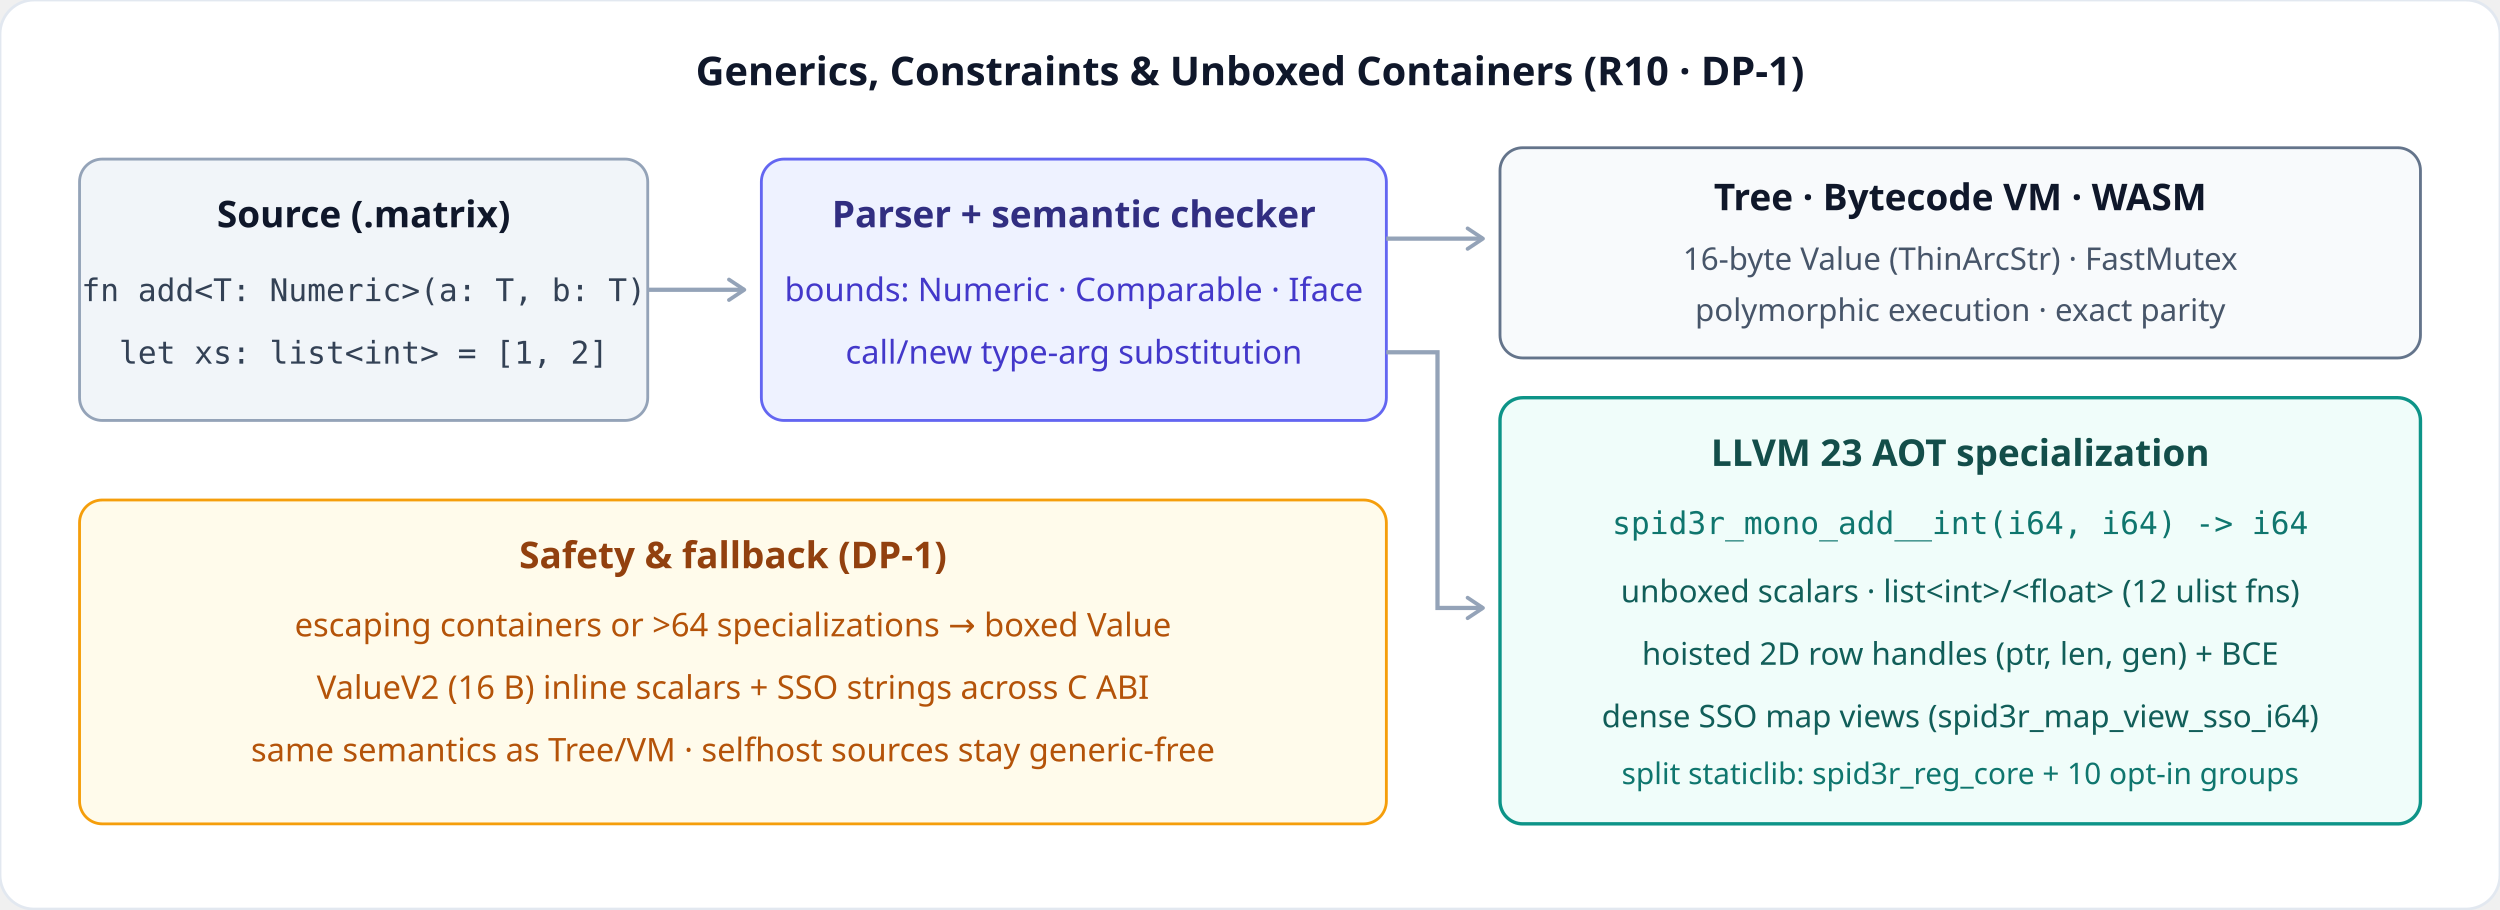
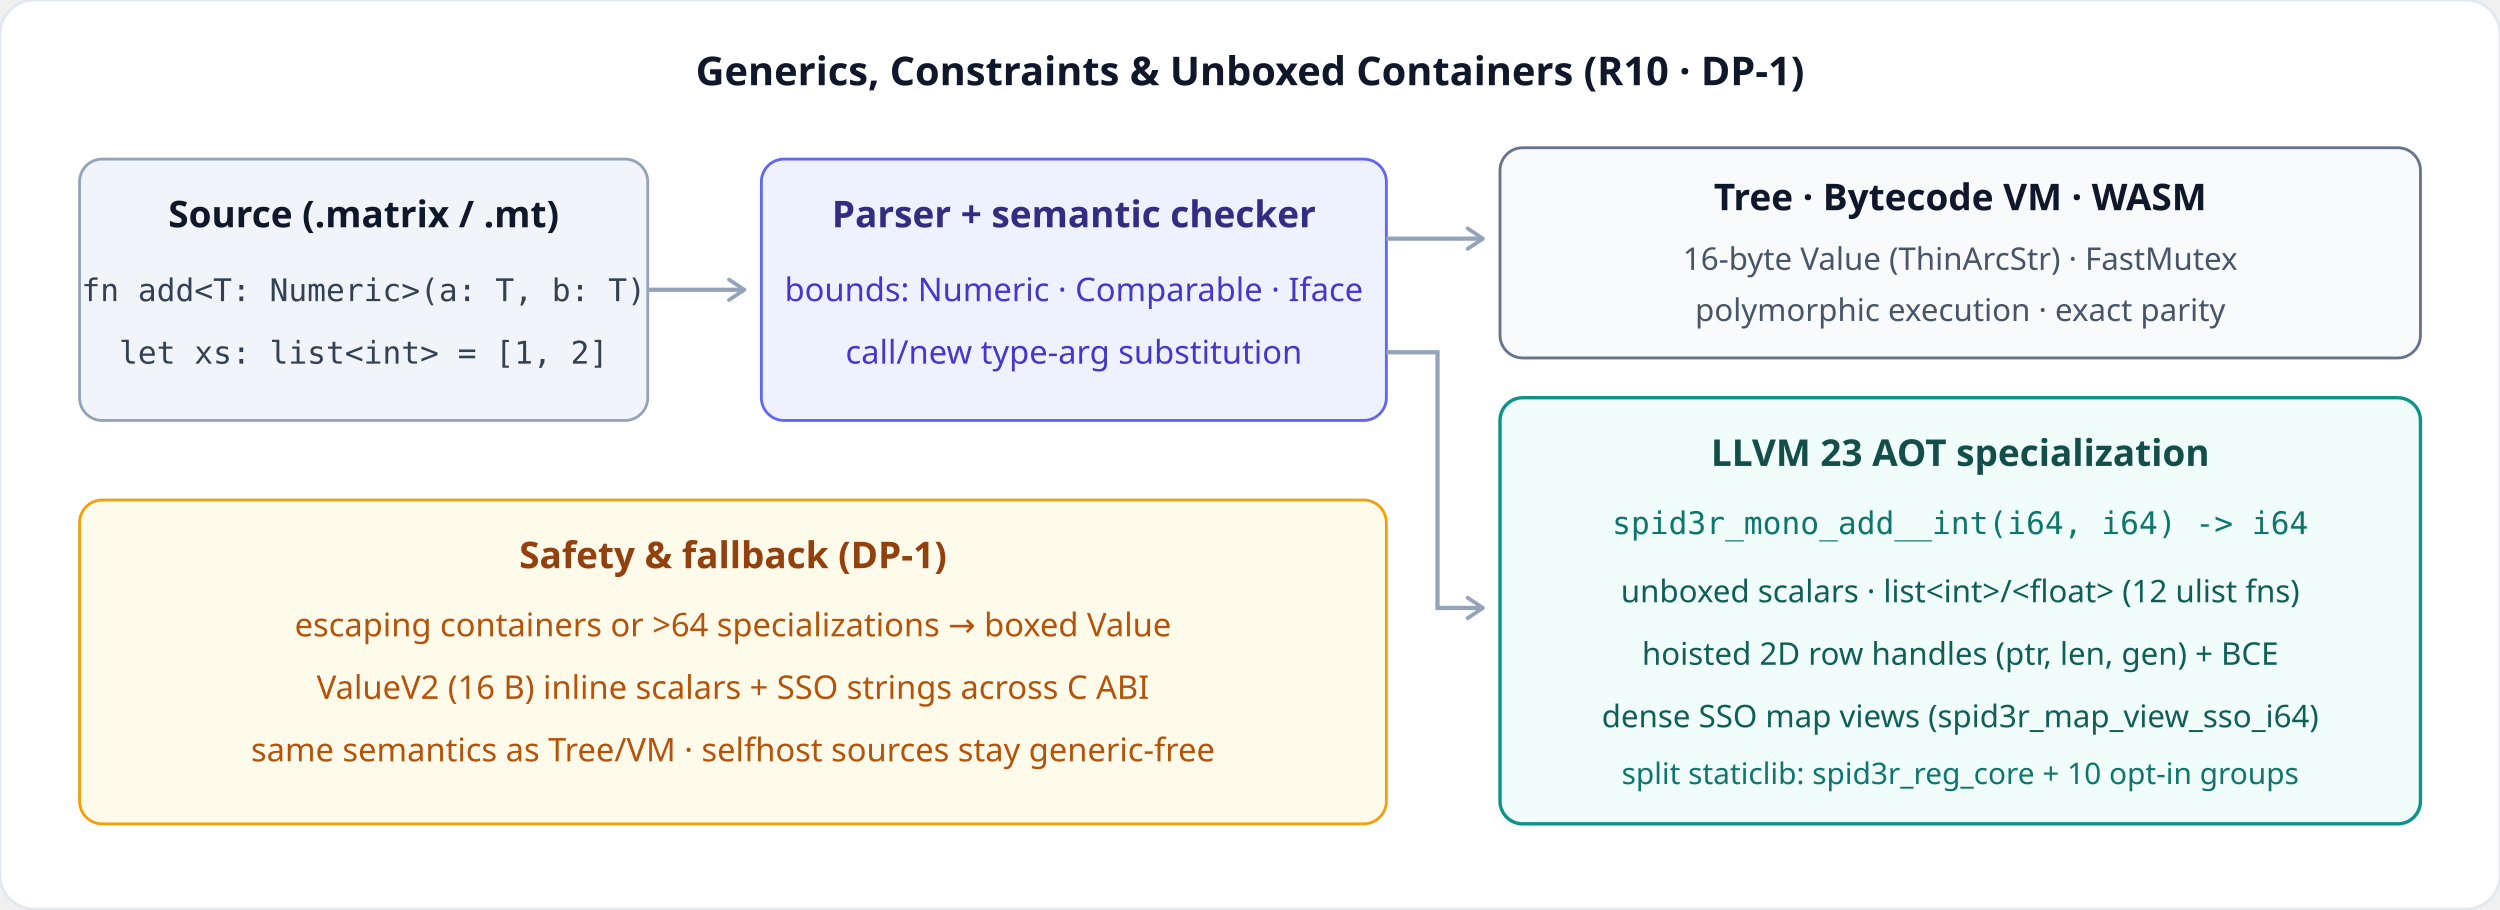
<svg xmlns="http://www.w3.org/2000/svg" viewBox="0 0 880 320" width="880" height="320" role="img">
  <defs>
    <marker id="arr-g" viewBox="0 0 10 10" refX="8" refY="5" markerWidth="6" markerHeight="6" orient="auto-start-reverse">
      <path d="M2 1L8 5L2 9" fill="none" stroke="#94A3B8" stroke-width="1.5" stroke-linecap="round" stroke-linejoin="round" />
    </marker>
  </defs>
  <rect x="0" y="0" width="880" height="320" rx="12" fill="#FFFFFF" stroke="#E2E8F0" stroke-width="1" />
  <text x="440" y="30" text-anchor="middle" font-family="ui-sans-serif, system-ui, sans-serif" font-size="14" font-weight="700" fill="#0F172A">Generics, Constraints &amp; Unboxed Containers (R10 · DP-1)</text>
  <rect x="28" y="56" width="200" height="92" rx="8" fill="#F1F5F9" stroke="#94A3B8" stroke-width="1" />
-   <text x="128" y="80" text-anchor="middle" font-family="ui-sans-serif, system-ui, sans-serif" font-size="13" font-weight="600" fill="#0F172A">Source (.matrix)</text>
+   <text x="128" y="80" text-anchor="middle" font-family="ui-sans-serif, system-ui, sans-serif" font-size="13" font-weight="600" fill="#0F172A">Source (.matrix / .mt)</text>
  <text x="128" y="106" text-anchor="middle" font-family="ui-monospace, SFMono-Regular, Menlo, Consolas, monospace" font-size="11" fill="#334155">fn add&lt;T: Numeric&gt;(a: T, b: T)</text>
  <text x="128" y="128" text-anchor="middle" font-family="ui-monospace, SFMono-Regular, Menlo, Consolas, monospace" font-size="11" fill="#334155">let xs: list&lt;int&gt; = [1, 2]</text>
  <path d="M228 102 L262 102" fill="none" stroke="#94A3B8" stroke-width="1.5" marker-end="url(#arr-g)" />
  <rect x="268" y="56" width="220" height="92" rx="8" fill="#EEF2FF" stroke="#6366F1" stroke-width="1" />
  <text x="378" y="80" text-anchor="middle" font-family="ui-sans-serif, system-ui, sans-serif" font-size="13" font-weight="600" fill="#312E81">Parser + semantic checker</text>
  <text x="378" y="106" text-anchor="middle" font-family="ui-sans-serif, system-ui, sans-serif" font-size="11.5" fill="#4338CA">bounds: Numeric · Comparable · Iface</text>
  <text x="378" y="128" text-anchor="middle" font-family="ui-sans-serif, system-ui, sans-serif" font-size="11.5" fill="#4338CA">call/new type-arg substitution</text>
  <path d="M488 84 L522 84" fill="none" stroke="#94A3B8" stroke-width="1.5" marker-end="url(#arr-g)" />
  <path d="M488 124 L506 124 L506 214 L522 214" fill="none" stroke="#94A3B8" stroke-width="1.5" marker-end="url(#arr-g)" />
  <rect x="528" y="52" width="324" height="74" rx="8" fill="#F8FAFC" stroke="#64748B" stroke-width="1" />
  <text x="690" y="74" text-anchor="middle" font-family="ui-sans-serif, system-ui, sans-serif" font-size="13" font-weight="600" fill="#0F172A">Tree · Bytecode VM · WASM</text>
  <text x="690" y="95" text-anchor="middle" font-family="ui-sans-serif, system-ui, sans-serif" font-size="11" fill="#475569">16-byte Value (ThinArcStr) · FastMutex</text>
  <text x="690" y="113" text-anchor="middle" font-family="ui-sans-serif, system-ui, sans-serif" font-size="11" fill="#475569">polymorphic execution · exact parity</text>
  <rect x="528" y="140" width="324" height="150" rx="8" fill="#F0FDFA" stroke="#0D9488" stroke-width="1.2" />
  <text x="690" y="164" text-anchor="middle" font-family="ui-sans-serif, system-ui, sans-serif" font-size="13" font-weight="600" fill="#134E4A">LLVM 23 AOT specialization</text>
  <text x="690" y="188" text-anchor="middle" font-family="ui-monospace, SFMono-Regular, Menlo, Consolas, monospace" font-size="11" fill="#0F766E">spid3r_mono_add__int(i64, i64) -&gt; i64</text>
  <text x="690" y="212" text-anchor="middle" font-family="ui-sans-serif, system-ui, sans-serif" font-size="11" fill="#115E59">unboxed scalars · list&lt;int&gt;/&lt;float&gt; (12 ulist fns)</text>
  <text x="690" y="234" text-anchor="middle" font-family="ui-sans-serif, system-ui, sans-serif" font-size="11" fill="#115E59">hoisted 2D row handles (ptr, len, gen) + BCE</text>
  <text x="690" y="256" text-anchor="middle" font-family="ui-sans-serif, system-ui, sans-serif" font-size="11" fill="#115E59">dense SSO map views (spid3r_map_view_sso_i64)</text>
  <text x="690" y="276" text-anchor="middle" font-family="ui-sans-serif, system-ui, sans-serif" font-size="10.5" fill="#0F766E">split staticlib: spid3r_reg_core + 10 opt-in groups</text>
  <rect x="28" y="176" width="460" height="114" rx="8" fill="#FFFBEB" stroke="#F59E0B" stroke-width="1" />
  <text x="258" y="200" text-anchor="middle" font-family="ui-sans-serif, system-ui, sans-serif" font-size="13" font-weight="600" fill="#92400E">Safety &amp; fallback (DP-1)</text>
  <text x="258" y="224" text-anchor="middle" font-family="ui-sans-serif, system-ui, sans-serif" font-size="11.5" fill="#B45309">escaping containers or &gt;64 specializations → boxed Value</text>
  <text x="258" y="246" text-anchor="middle" font-family="ui-sans-serif, system-ui, sans-serif" font-size="11.5" fill="#B45309">ValueV2 (16 B) inline scalars + SSO strings across C ABI</text>
  <text x="258" y="268" text-anchor="middle" font-family="ui-sans-serif, system-ui, sans-serif" font-size="11.5" fill="#B45309">same semantics as Tree/VM · selfhost sources stay generic-free</text>
</svg>
